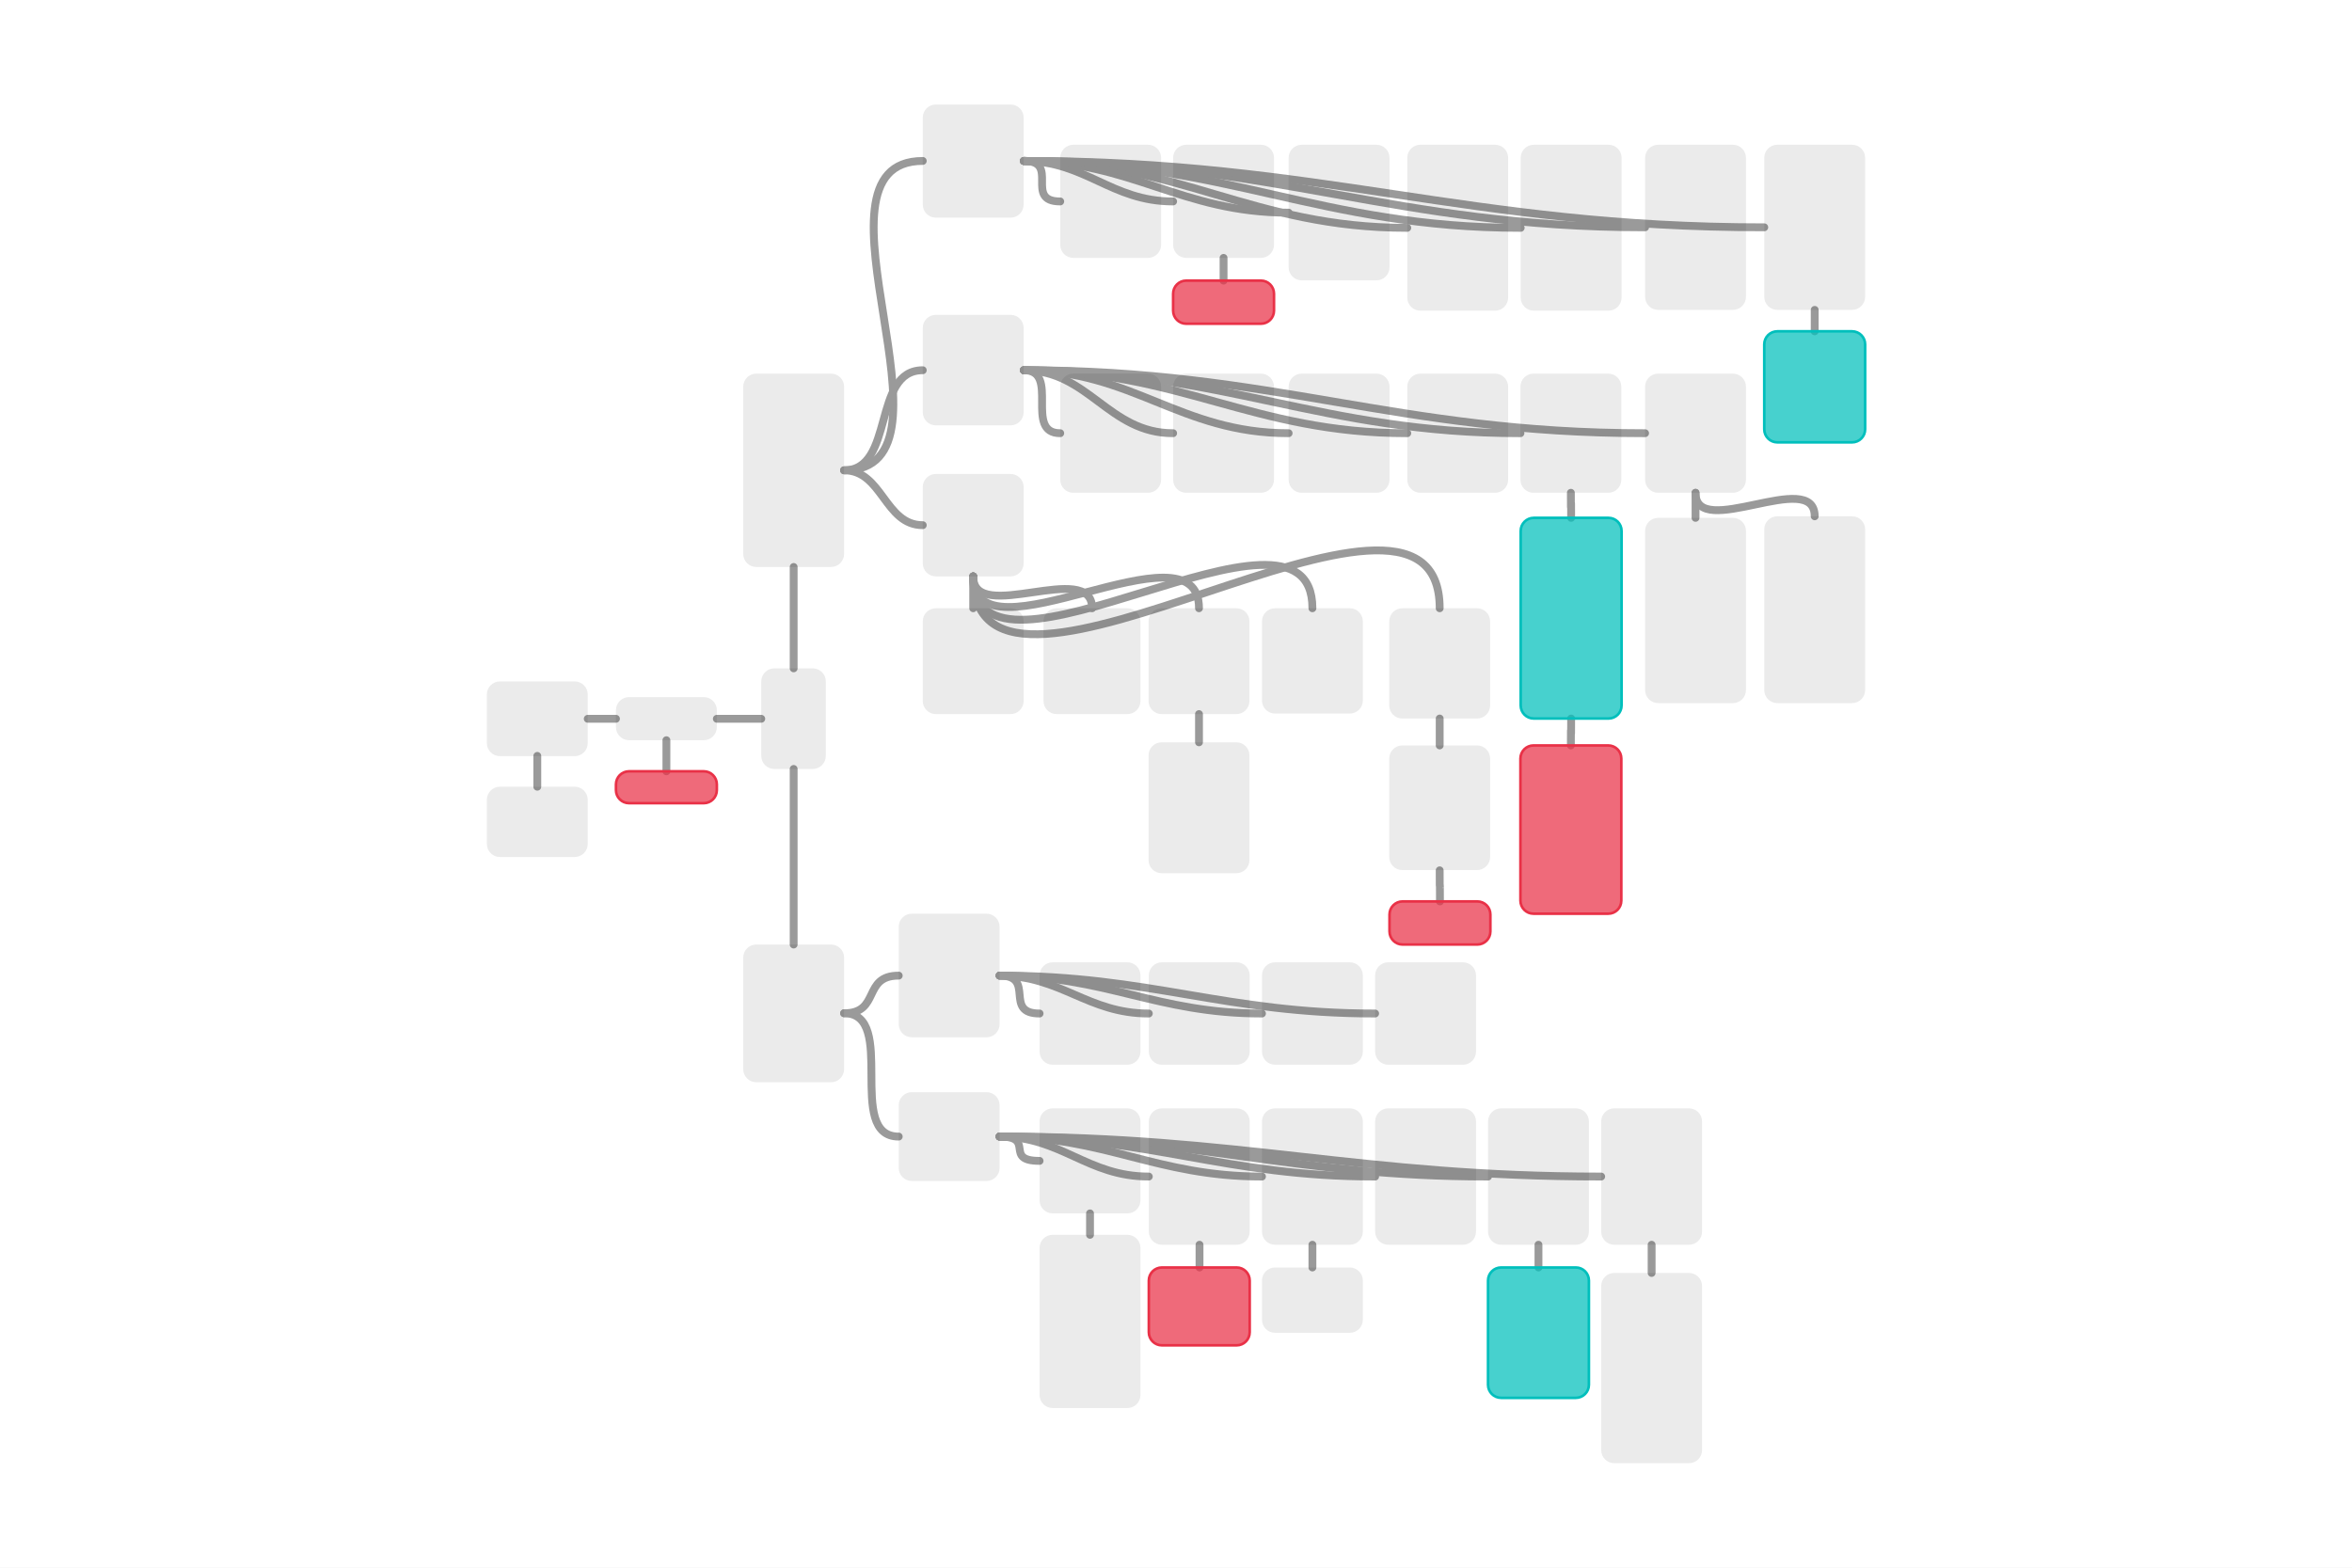
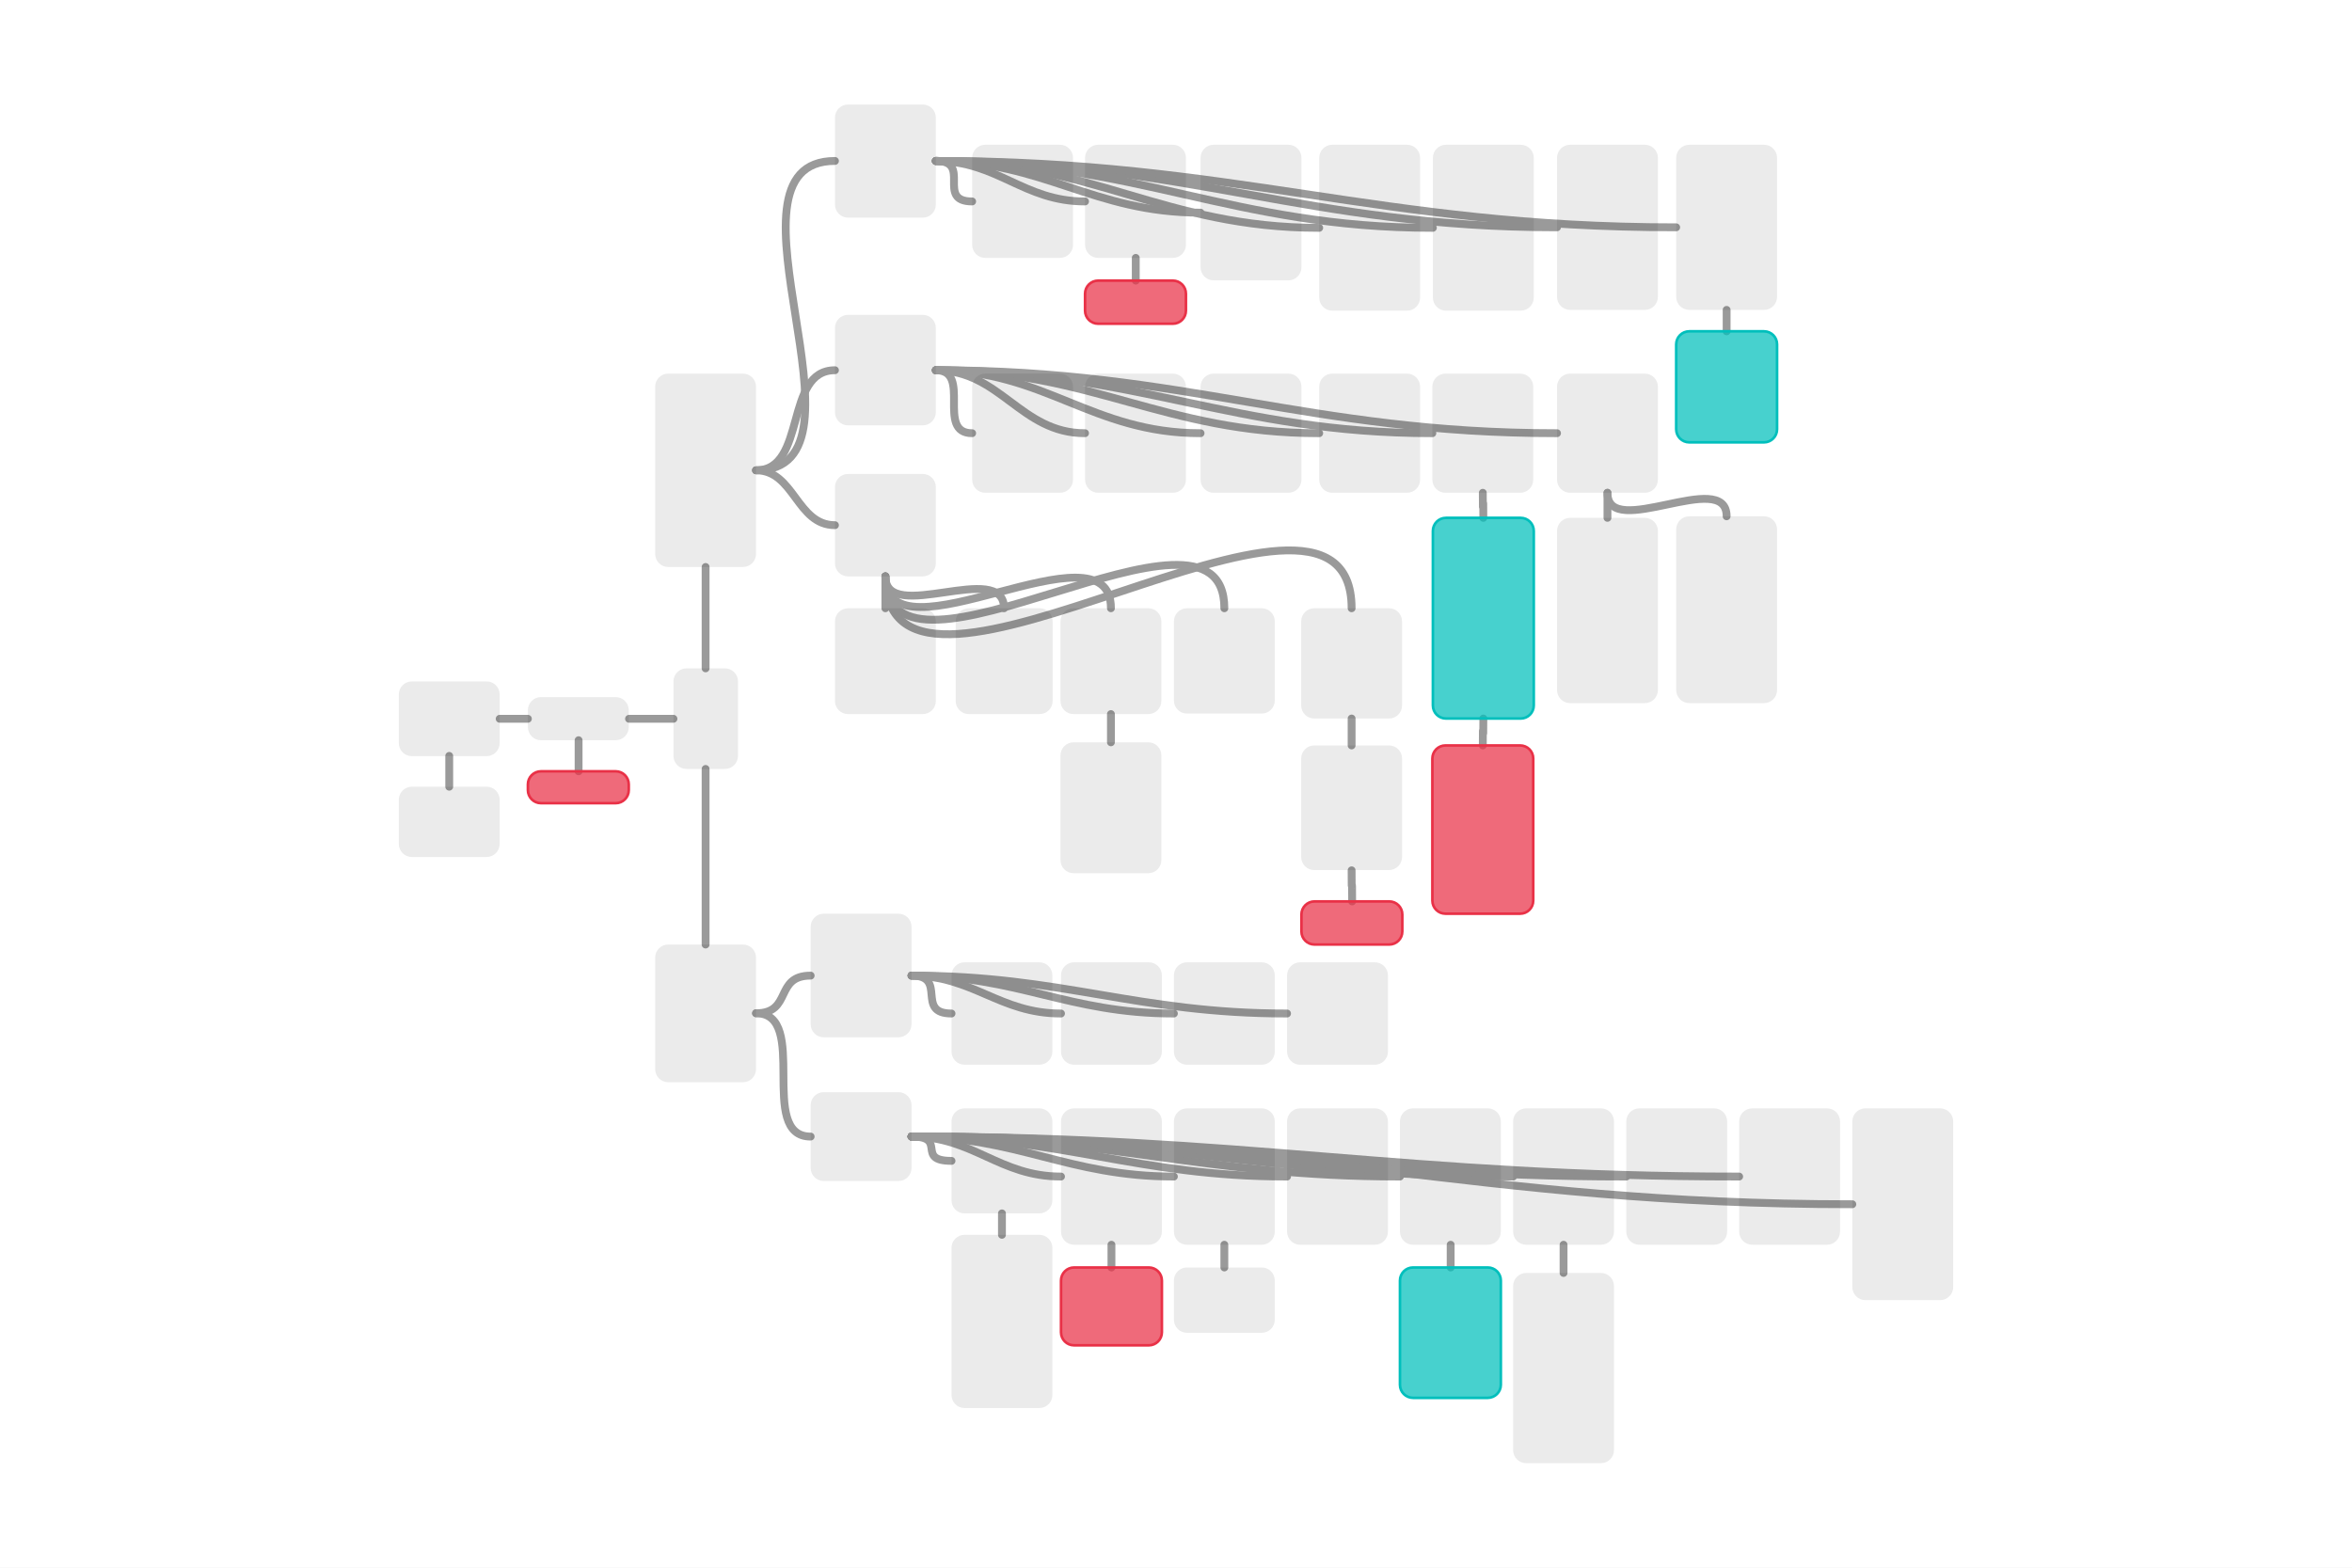
<svg xmlns="http://www.w3.org/2000/svg" viewBox="0 0 900 600" width="900" height="600">
  <rect width="900" height="600" fill="#ffffff" />
-   <path d="M291.3 275.1 C277.3 275.1 288.3 275.1 274.3 275.1" fill="none" stroke="#9a9a9a" stroke-width="3" stroke-linecap="round" />
-   <path d="M255 283.3 C255 297.3 255 281.2 255 295.2" fill="none" stroke="#9a9a9a" stroke-width="3" stroke-linecap="round" />
-   <path d="M235.7 275.1 C221.7 275.1 238.9 275.1 224.9 275.1" fill="none" stroke="#9a9a9a" stroke-width="3" stroke-linecap="round" />
-   <path d="M303.7 255.8 C303.7 240.3 303.7 232.6 303.7 217" fill="none" stroke="#9a9a9a" stroke-width="3" stroke-linecap="round" />
-   <path d="M205.6 289.3 C205.6 303.3 205.6 287.1 205.6 301.1" fill="none" stroke="#9a9a9a" stroke-width="3" stroke-linecap="round" />
-   <path d="M303.7 294.3 C303.7 321.2 303.7 334.6 303.7 361.5" fill="none" stroke="#9a9a9a" stroke-width="3" stroke-linecap="round" />
-   <path d="M323 180 C337.7 180 338.5 201 353.1 201" fill="none" stroke="#9a9a9a" stroke-width="3" stroke-linecap="round" />
-   <path d="M372.4 220.6 C372.4 234.6 372.4 218.8 372.4 232.8" fill="none" stroke="#9a9a9a" stroke-width="3" stroke-linecap="round" />
-   <path d="M372.4 220.6 C372.4 239.4 417.9 214 417.9 232.8" fill="none" stroke="#9a9a9a" stroke-width="3" stroke-linecap="round" />
-   <path d="M372.4 220.6 C372.4 255.5 458.8 197.9 458.8 232.8" fill="none" stroke="#9a9a9a" stroke-width="3" stroke-linecap="round" />
-   <path d="M458.8 273.3 C458.8 287.3 458.8 270.1 458.8 284.1" fill="none" stroke="#9a9a9a" stroke-width="3" stroke-linecap="round" />
-   <path d="M372.4 220.6 C372.4 272.7 502.2 180.7 502.2 232.8" fill="none" stroke="#9a9a9a" stroke-width="3" stroke-linecap="round" />
-   <path d="M372.4 220.6 C372.4 292.1 550.9 161.3 550.9 232.8" fill="none" stroke="#9a9a9a" stroke-width="3" stroke-linecap="round" />
-   <path d="M550.9 275 C550.9 289 550.9 271.3 550.9 285.3" fill="none" stroke="#9a9a9a" stroke-width="3" stroke-linecap="round" />
-   <path d="M550.9 333.1 C550.9 347.1 551 331 551 345" fill="none" stroke="#9a9a9a" stroke-width="3" stroke-linecap="round" />
-   <path d="M323 180 C342.5 180 333.6 141.7 353.1 141.7" fill="none" stroke="#9a9a9a" stroke-width="3" stroke-linecap="round" />
-   <path d="M391.8 141.7 C405.8 141.7 391.7 165.8 405.7 165.8" fill="none" stroke="#9a9a9a" stroke-width="3" stroke-linecap="round" />
-   <path d="M391.8 141.7 C416.6 141.7 424.1 165.8 448.9 165.8" fill="none" stroke="#9a9a9a" stroke-width="3" stroke-linecap="round" />
-   <path d="M391.8 141.7 C433.4 141.7 451.4 165.8 493.1 165.8" fill="none" stroke="#9a9a9a" stroke-width="3" stroke-linecap="round" />
-   <path d="M391.8 141.7 C451.3 141.7 479 165.8 538.5 165.8" fill="none" stroke="#9a9a9a" stroke-width="3" stroke-linecap="round" />
-   <path d="M391.8 141.7 C468.4 141.7 505.2 165.8 581.8 165.8" fill="none" stroke="#9a9a9a" stroke-width="3" stroke-linecap="round" />
-   <path d="M601.1 188.6 C601.1 202.6 601.2 184.2 601.2 198.2" fill="none" stroke="#9a9a9a" stroke-width="3" stroke-linecap="round" />
-   <path d="M601.2 275 C601.2 289 601.1 271.3 601.1 285.3" fill="none" stroke="#9a9a9a" stroke-width="3" stroke-linecap="round" />
-   <path d="M391.8 141.7 C487.4 141.7 533.9 165.8 629.5 165.8" fill="none" stroke="#9a9a9a" stroke-width="3" stroke-linecap="round" />
-   <path d="M648.8 188.6 C648.8 202.6 648.8 184.2 648.8 198.2" fill="none" stroke="#9a9a9a" stroke-width="3" stroke-linecap="round" />
-   <path d="M648.8 188.6 C648.8 207.2 694.4 179 694.4 197.6" fill="none" stroke="#9a9a9a" stroke-width="3" stroke-linecap="round" />
-   <path d="M323 180 C371.9 180 304.3 61.6 353.1 61.6" fill="none" stroke="#9a9a9a" stroke-width="3" stroke-linecap="round" />
-   <path d="M391.8 61.6 C405.8 61.6 391.7 77.1 405.7 77.1" fill="none" stroke="#9a9a9a" stroke-width="3" stroke-linecap="round" />
-   <path d="M391.8 61.6 C415.4 61.6 425.2 77.1 448.9 77.1" fill="none" stroke="#9a9a9a" stroke-width="3" stroke-linecap="round" />
-   <path d="M468.2 98.7 C468.2 112.7 468.2 93.4 468.2 107.4" fill="none" stroke="#9a9a9a" stroke-width="3" stroke-linecap="round" />
-   <path d="M391.8 61.6 C433.1 61.6 451.8 81.4 493.1 81.4" fill="none" stroke="#9a9a9a" stroke-width="3" stroke-linecap="round" />
-   <path d="M391.8 61.6 C451.3 61.6 478.9 87.2 538.5 87.2" fill="none" stroke="#9a9a9a" stroke-width="3" stroke-linecap="round" />
-   <path d="M391.8 61.6 C468.5 61.6 505.2 87.2 581.9 87.2" fill="none" stroke="#9a9a9a" stroke-width="3" stroke-linecap="round" />
-   <path d="M391.8 61.6 C487.4 61.6 533.9 87 629.5 87" fill="none" stroke="#9a9a9a" stroke-width="3" stroke-linecap="round" />
-   <path d="M391.8 61.6 C505.5 61.6 561.3 87 675.1 87" fill="none" stroke="#9a9a9a" stroke-width="3" stroke-linecap="round" />
-   <path d="M694.4 118.6 C694.4 132.6 694.4 112.8 694.4 126.8" fill="none" stroke="#9a9a9a" stroke-width="3" stroke-linecap="round" />
-   <path d="M323 387.8 C337 387.8 329.9 373.4 343.9 373.4" fill="none" stroke="#9a9a9a" stroke-width="3" stroke-linecap="round" />
-   <path d="M382.5 373.4 C396.5 373.4 383.8 387.9 397.8 387.9" fill="none" stroke="#9a9a9a" stroke-width="3" stroke-linecap="round" />
-   <path d="M382.5 373.4 C406.1 373.4 416.1 387.9 439.6 387.9" fill="none" stroke="#9a9a9a" stroke-width="3" stroke-linecap="round" />
-   <path d="M382.5 373.4 C423.1 373.4 442.3 387.9 482.9 387.9" fill="none" stroke="#9a9a9a" stroke-width="3" stroke-linecap="round" />
-   <path d="M382.5 373.4 C440.3 373.4 468.4 387.9 526.2 387.9" fill="none" stroke="#9a9a9a" stroke-width="3" stroke-linecap="round" />
-   <path d="M323 387.8 C343.7 387.8 323.2 435 343.9 435" fill="none" stroke="#9a9a9a" stroke-width="3" stroke-linecap="round" />
-   <path d="M382.5 435 C396.5 435 383.8 444.3 397.8 444.3" fill="none" stroke="#9a9a9a" stroke-width="3" stroke-linecap="round" />
-   <path d="M417.1 464.4 C417.1 478.4 417.1 458.6 417.1 472.6" fill="none" stroke="#9a9a9a" stroke-width="3" stroke-linecap="round" />
-   <path d="M382.5 435 C406.2 435 416 450.3 439.6 450.3" fill="none" stroke="#9a9a9a" stroke-width="3" stroke-linecap="round" />
-   <path d="M382.5 435 C423.1 435 442.3 450.3 482.9 450.3" fill="none" stroke="#9a9a9a" stroke-width="3" stroke-linecap="round" />
-   <path d="M459 476.4 C459 490.4 459 471.1 459 485.1" fill="none" stroke="#9a9a9a" stroke-width="3" stroke-linecap="round" />
-   <path d="M502.2 476.4 C502.2 490.4 502.2 471.1 502.2 485.1" fill="none" stroke="#9a9a9a" stroke-width="3" stroke-linecap="round" />
-   <path d="M382.5 435 C440.3 435 468.4 450.3 526.2 450.3" fill="none" stroke="#9a9a9a" stroke-width="3" stroke-linecap="round" />
-   <path d="M382.5 435 C457.5 435 494.4 450.3 569.4 450.3" fill="none" stroke="#9a9a9a" stroke-width="3" stroke-linecap="round" />
-   <path d="M588.7 476.4 C588.7 490.4 588.7 471.1 588.7 485.1" fill="none" stroke="#9a9a9a" stroke-width="3" stroke-linecap="round" />
-   <path d="M382.5 435 C474.8 435 520.4 450.3 612.7 450.3" fill="none" stroke="#9a9a9a" stroke-width="3" stroke-linecap="round" />
-   <path d="M632 476.4 C632 490.4 632 473.2 632 487.2" fill="none" stroke="#9a9a9a" stroke-width="3" stroke-linecap="round" />
-   <rect x="284.4" y="143" width="38.6" height="74" rx="5" fill="#000000" fill-opacity="0.08" />
-   <rect x="399.3" y="232.8" width="37.1" height="40.5" rx="5" fill="#000000" fill-opacity="0.08" />
-   <rect x="439.5" y="232.8" width="38.6" height="40.5" rx="5" fill="#000000" fill-opacity="0.08" />
-   <rect x="439.5" y="284.1" width="38.6" height="50.1" rx="5" fill="#000000" fill-opacity="0.08" />
-   <rect x="482.9" y="232.8" width="38.6" height="40.3" rx="5" fill="#000000" fill-opacity="0.08" />
-   <rect x="531.6" y="285.3" width="38.6" height="47.7" rx="5" fill="#000000" fill-opacity="0.08" />
-   <rect x="531.7" y="345" width="38.6" height="16.5" rx="5" fill="#e93147" fill-opacity="0.72" stroke="#e93147" stroke-width="1" />
-   <rect x="531.6" y="232.8" width="38.6" height="42.2" rx="5" fill="#000000" fill-opacity="0.08" />
-   <rect x="353.1" y="232.8" width="38.6" height="40.5" rx="5" fill="#000000" fill-opacity="0.08" />
-   <rect x="405.7" y="143" width="38.6" height="45.6" rx="5" fill="#000000" fill-opacity="0.08" />
-   <rect x="448.9" y="143" width="38.6" height="45.6" rx="5" fill="#000000" fill-opacity="0.08" />
-   <rect x="538.5" y="143" width="38.6" height="45.6" rx="5" fill="#000000" fill-opacity="0.08" />
-   <rect x="581.8" y="143" width="38.6" height="45.6" rx="5" fill="#000000" fill-opacity="0.08" />
-   <rect x="581.9" y="198.2" width="38.6" height="76.8" rx="5" fill="#00bfbc" fill-opacity="0.72" stroke="#00bfbc" stroke-width="1" />
-   <rect x="629.5" y="198.2" width="38.6" height="70.9" rx="5" fill="#000000" fill-opacity="0.08" />
-   <rect x="675.1" y="197.6" width="38.6" height="71.5" rx="5" fill="#000000" fill-opacity="0.08" />
-   <rect x="629.5" y="143" width="38.6" height="45.6" rx="5" fill="#000000" fill-opacity="0.08" />
-   <rect x="493.1" y="143" width="38.6" height="45.6" rx="5" fill="#000000" fill-opacity="0.08" />
-   <rect x="353.1" y="181.4" width="38.6" height="39.2" rx="5" fill="#000000" fill-opacity="0.08" />
-   <rect x="353.1" y="120.5" width="38.6" height="42.3" rx="5" fill="#000000" fill-opacity="0.08" />
-   <rect x="405.7" y="55.4" width="38.6" height="43.3" rx="5" fill="#000000" fill-opacity="0.08" />
-   <rect x="448.9" y="55.4" width="38.6" height="43.3" rx="5" fill="#000000" fill-opacity="0.08" />
-   <rect x="493.1" y="55.4" width="38.6" height="51.9" rx="5" fill="#000000" fill-opacity="0.08" />
-   <rect x="538.5" y="55.4" width="38.6" height="63.5" rx="5" fill="#000000" fill-opacity="0.08" />
-   <rect x="353.1" y="40" width="38.6" height="43.3" rx="5" fill="#000000" fill-opacity="0.08" />
-   <rect x="448.9" y="107.4" width="38.6" height="16.5" rx="5" fill="#e93147" fill-opacity="0.72" stroke="#e93147" stroke-width="1" />
-   <rect x="581.9" y="55.4" width="38.6" height="63.5" rx="5" fill="#000000" fill-opacity="0.08" />
-   <rect x="675.1" y="126.8" width="38.6" height="42.5" rx="5" fill="#00bfbc" fill-opacity="0.72" stroke="#00bfbc" stroke-width="1" />
-   <rect x="675.1" y="55.4" width="38.6" height="63.2" rx="5" fill="#000000" fill-opacity="0.08" />
-   <rect x="629.5" y="55.4" width="38.6" height="63.2" rx="5" fill="#000000" fill-opacity="0.08" />
-   <rect x="581.8" y="285.3" width="38.6" height="64.4" rx="5" fill="#e93147" fill-opacity="0.72" stroke="#e93147" stroke-width="1" />
-   <rect x="291.3" y="255.8" width="24.7" height="38.5" rx="5" fill="#000000" fill-opacity="0.08" />
-   <rect x="186.3" y="260.8" width="38.6" height="28.6" rx="5" fill="#000000" fill-opacity="0.08" />
-   <rect x="186.3" y="301.1" width="38.6" height="26.9" rx="5" fill="#000000" fill-opacity="0.08" />
-   <rect x="235.7" y="295.2" width="38.6" height="12.2" rx="5" fill="#e93147" fill-opacity="0.72" stroke="#e93147" stroke-width="1" />
-   <rect x="235.7" y="266.8" width="38.6" height="16.5" rx="5" fill="#000000" fill-opacity="0.08" />
-   <rect x="284.4" y="361.5" width="38.6" height="52.7" rx="5" fill="#000000" fill-opacity="0.08" />
-   <rect x="397.8" y="368.3" width="38.6" height="39.2" rx="5" fill="#000000" fill-opacity="0.08" />
-   <rect x="482.9" y="368.3" width="38.6" height="39.2" rx="5" fill="#000000" fill-opacity="0.08" />
-   <rect x="526.2" y="368.3" width="38.6" height="39.2" rx="5" fill="#000000" fill-opacity="0.08" />
-   <rect x="343.9" y="349.7" width="38.6" height="47.3" rx="5" fill="#000000" fill-opacity="0.08" />
-   <rect x="343.9" y="418" width="38.6" height="34" rx="5" fill="#000000" fill-opacity="0.08" />
-   <rect x="397.8" y="424.2" width="38.6" height="40.2" rx="5" fill="#000000" fill-opacity="0.08" />
-   <rect x="397.8" y="472.6" width="38.6" height="66.3" rx="5" fill="#000000" fill-opacity="0.08" />
-   <rect x="482.9" y="424.2" width="38.6" height="52.2" rx="5" fill="#000000" fill-opacity="0.08" />
-   <rect x="482.9" y="485.1" width="38.6" height="25" rx="5" fill="#000000" fill-opacity="0.08" />
-   <rect x="526.2" y="424.2" width="38.6" height="52.2" rx="5" fill="#000000" fill-opacity="0.08" />
-   <rect x="439.6" y="424.2" width="38.6" height="52.2" rx="5" fill="#000000" fill-opacity="0.08" />
-   <rect x="439.6" y="485.1" width="38.6" height="29.8" rx="5" fill="#e93147" fill-opacity="0.72" stroke="#e93147" stroke-width="1" />
-   <rect x="439.6" y="368.3" width="38.6" height="39.2" rx="5" fill="#000000" fill-opacity="0.08" />
-   <rect x="569.4" y="424.2" width="38.6" height="52.2" rx="5" fill="#000000" fill-opacity="0.08" />
-   <rect x="569.4" y="485.1" width="38.6" height="49.9" rx="5" fill="#00bfbc" fill-opacity="0.72" stroke="#00bfbc" stroke-width="1" />
-   <rect x="612.7" y="424.2" width="38.6" height="52.2" rx="5" fill="#000000" fill-opacity="0.08" />
-   <rect x="612.7" y="487.2" width="38.6" height="72.8" rx="5" fill="#000000" fill-opacity="0.08" />
+   <path d="M257.7 275.1 C243.7 275.1 254.7 275.1 240.7 275.1" fill="none" stroke="#9a9a9a" stroke-width="3" stroke-linecap="round" />
+   <path d="M221.4 283.3 C221.4 297.3 221.4 281.2 221.4 295.2" fill="none" stroke="#9a9a9a" stroke-width="3" stroke-linecap="round" />
+   <path d="M202 275.1 C188 275.1 205.2 275.1 191.2 275.1" fill="none" stroke="#9a9a9a" stroke-width="3" stroke-linecap="round" />
+   <path d="M270 255.8 C270 240.3 270 232.6 270 217" fill="none" stroke="#9a9a9a" stroke-width="3" stroke-linecap="round" />
+   <path d="M171.9 289.3 C171.9 303.3 171.9 287.1 171.9 301.1" fill="none" stroke="#9a9a9a" stroke-width="3" stroke-linecap="round" />
+   <path d="M270 294.3 C270 321.2 270 334.6 270 361.5" fill="none" stroke="#9a9a9a" stroke-width="3" stroke-linecap="round" />
+   <path d="M289.3 180 C304 180 304.8 201 319.5 201" fill="none" stroke="#9a9a9a" stroke-width="3" stroke-linecap="round" />
+   <path d="M338.8 220.6 C338.8 234.6 338.8 218.8 338.8 232.8" fill="none" stroke="#9a9a9a" stroke-width="3" stroke-linecap="round" />
+   <path d="M338.8 220.6 C338.8 239.4 384.2 214 384.2 232.8" fill="none" stroke="#9a9a9a" stroke-width="3" stroke-linecap="round" />
+   <path d="M338.8 220.6 C338.8 255.5 425.1 197.9 425.1 232.8" fill="none" stroke="#9a9a9a" stroke-width="3" stroke-linecap="round" />
+   <path d="M425.1 273.3 C425.1 287.3 425.1 270.1 425.1 284.1" fill="none" stroke="#9a9a9a" stroke-width="3" stroke-linecap="round" />
+   <path d="M338.8 220.6 C338.8 272.7 468.5 180.7 468.5 232.8" fill="none" stroke="#9a9a9a" stroke-width="3" stroke-linecap="round" />
+   <path d="M338.8 220.6 C338.8 292.1 517.2 161.3 517.2 232.8" fill="none" stroke="#9a9a9a" stroke-width="3" stroke-linecap="round" />
+   <path d="M517.2 275 C517.2 289 517.2 271.3 517.2 285.3" fill="none" stroke="#9a9a9a" stroke-width="3" stroke-linecap="round" />
+   <path d="M517.2 333.1 C517.2 347.1 517.4 331 517.4 345" fill="none" stroke="#9a9a9a" stroke-width="3" stroke-linecap="round" />
+   <path d="M289.3 180 C308.9 180 299.9 141.7 319.5 141.7" fill="none" stroke="#9a9a9a" stroke-width="3" stroke-linecap="round" />
+   <path d="M358.1 141.7 C372.1 141.7 358 165.8 372 165.8" fill="none" stroke="#9a9a9a" stroke-width="3" stroke-linecap="round" />
+   <path d="M358.1 141.7 C382.9 141.7 390.4 165.8 415.2 165.8" fill="none" stroke="#9a9a9a" stroke-width="3" stroke-linecap="round" />
+   <path d="M358.1 141.7 C399.8 141.7 417.7 165.8 459.4 165.8" fill="none" stroke="#9a9a9a" stroke-width="3" stroke-linecap="round" />
+   <path d="M358.1 141.7 C417.6 141.7 445.3 165.8 504.8 165.8" fill="none" stroke="#9a9a9a" stroke-width="3" stroke-linecap="round" />
+   <path d="M358.1 141.7 C434.7 141.7 471.5 165.8 548.1 165.8" fill="none" stroke="#9a9a9a" stroke-width="3" stroke-linecap="round" />
+   <path d="M567.4 188.6 C567.4 202.6 567.6 184.2 567.6 198.2" fill="none" stroke="#9a9a9a" stroke-width="3" stroke-linecap="round" />
+   <path d="M567.6 275 C567.6 289 567.4 271.3 567.4 285.3" fill="none" stroke="#9a9a9a" stroke-width="3" stroke-linecap="round" />
+   <path d="M358.1 141.7 C453.7 141.7 500.2 165.8 595.8 165.8" fill="none" stroke="#9a9a9a" stroke-width="3" stroke-linecap="round" />
+   <path d="M615.1 188.6 C615.1 202.6 615.1 184.2 615.1 198.2" fill="none" stroke="#9a9a9a" stroke-width="3" stroke-linecap="round" />
+   <path d="M615.1 188.6 C615.1 207.2 660.7 179 660.7 197.6" fill="none" stroke="#9a9a9a" stroke-width="3" stroke-linecap="round" />
+   <path d="M289.3 180 C338.2 180 270.6 61.6 319.5 61.6" fill="none" stroke="#9a9a9a" stroke-width="3" stroke-linecap="round" />
+   <path d="M358.1 61.6 C372.1 61.6 358 77.1 372 77.1" fill="none" stroke="#9a9a9a" stroke-width="3" stroke-linecap="round" />
+   <path d="M358.1 61.6 C381.8 61.6 391.6 77.1 415.2 77.1" fill="none" stroke="#9a9a9a" stroke-width="3" stroke-linecap="round" />
+   <path d="M434.6 98.7 C434.6 112.7 434.6 93.4 434.6 107.4" fill="none" stroke="#9a9a9a" stroke-width="3" stroke-linecap="round" />
+   <path d="M358.1 61.6 C399.4 61.6 418.1 81.4 459.4 81.4" fill="none" stroke="#9a9a9a" stroke-width="3" stroke-linecap="round" />
+   <path d="M358.1 61.6 C417.7 61.6 445.3 87.2 504.8 87.2" fill="none" stroke="#9a9a9a" stroke-width="3" stroke-linecap="round" />
+   <path d="M358.1 61.6 C434.8 61.6 471.5 87.2 548.3 87.2" fill="none" stroke="#9a9a9a" stroke-width="3" stroke-linecap="round" />
+   <path d="M358.1 61.6 C453.7 61.6 500.2 87 595.8 87" fill="none" stroke="#9a9a9a" stroke-width="3" stroke-linecap="round" />
+   <path d="M358.1 61.6 C471.9 61.6 527.6 87 641.4 87" fill="none" stroke="#9a9a9a" stroke-width="3" stroke-linecap="round" />
+   <path d="M660.7 118.6 C660.7 132.6 660.7 112.8 660.7 126.8" fill="none" stroke="#9a9a9a" stroke-width="3" stroke-linecap="round" />
+   <path d="M289.3 387.8 C303.3 387.8 296.2 373.4 310.2 373.4" fill="none" stroke="#9a9a9a" stroke-width="3" stroke-linecap="round" />
+   <path d="M348.8 373.4 C362.8 373.4 350.1 387.9 364.1 387.9" fill="none" stroke="#9a9a9a" stroke-width="3" stroke-linecap="round" />
+   <path d="M348.8 373.4 C372.4 373.4 382.4 387.9 406 387.9" fill="none" stroke="#9a9a9a" stroke-width="3" stroke-linecap="round" />
+   <path d="M348.8 373.4 C389.4 373.4 408.6 387.9 449.2 387.9" fill="none" stroke="#9a9a9a" stroke-width="3" stroke-linecap="round" />
+   <path d="M348.8 373.4 C406.6 373.4 434.7 387.9 492.5 387.9" fill="none" stroke="#9a9a9a" stroke-width="3" stroke-linecap="round" />
+   <path d="M289.3 387.8 C310 387.8 289.6 435 310.2 435" fill="none" stroke="#9a9a9a" stroke-width="3" stroke-linecap="round" />
+   <path d="M348.8 435 C362.8 435 350.1 444.3 364.1 444.3" fill="none" stroke="#9a9a9a" stroke-width="3" stroke-linecap="round" />
+   <path d="M383.4 464.4 C383.4 478.4 383.4 458.6 383.4 472.6" fill="none" stroke="#9a9a9a" stroke-width="3" stroke-linecap="round" />
+   <path d="M348.8 435 C372.5 435 382.3 450.3 406 450.3" fill="none" stroke="#9a9a9a" stroke-width="3" stroke-linecap="round" />
+   <path d="M348.8 435 C389.4 435 408.6 450.3 449.2 450.3" fill="none" stroke="#9a9a9a" stroke-width="3" stroke-linecap="round" />
+   <path d="M425.3 476.4 C425.3 490.4 425.3 471.1 425.3 485.1" fill="none" stroke="#9a9a9a" stroke-width="3" stroke-linecap="round" />
+   <path d="M468.5 476.4 C468.5 490.4 468.5 471.1 468.5 485.1" fill="none" stroke="#9a9a9a" stroke-width="3" stroke-linecap="round" />
+   <path d="M348.8 435 C406.6 435 434.7 450.3 492.5 450.3" fill="none" stroke="#9a9a9a" stroke-width="3" stroke-linecap="round" />
+   <path d="M348.8 435 C423.8 435 460.7 450.3 535.7 450.3" fill="none" stroke="#9a9a9a" stroke-width="3" stroke-linecap="round" />
+   <path d="M555.1 476.4 C555.1 490.4 555.1 471.1 555.1 485.1" fill="none" stroke="#9a9a9a" stroke-width="3" stroke-linecap="round" />
+   <path d="M348.8 435 C441.1 435 486.7 450.3 579 450.3" fill="none" stroke="#9a9a9a" stroke-width="3" stroke-linecap="round" />
+   <path d="M598.3 476.4 C598.3 490.4 598.3 473.2 598.3 487.2" fill="none" stroke="#9a9a9a" stroke-width="3" stroke-linecap="round" />
+   <path d="M348.8 435 C458.4 435 512.7 450.3 622.3 450.3" fill="none" stroke="#9a9a9a" stroke-width="3" stroke-linecap="round" />
+   <path d="M348.8 435 C475.6 435 538.7 450.3 665.5 450.3" fill="none" stroke="#9a9a9a" stroke-width="3" stroke-linecap="round" />
+   <path d="M348.8 435 C493.2 435 564.4 460.9 708.8 460.9" fill="none" stroke="#9a9a9a" stroke-width="3" stroke-linecap="round" />
+   <rect x="250.7" y="143" width="38.6" height="74" rx="5" fill="#000000" fill-opacity="0.08" />
+   <rect x="365.7" y="232.8" width="37.1" height="40.5" rx="5" fill="#000000" fill-opacity="0.08" />
+   <rect x="405.8" y="232.8" width="38.6" height="40.5" rx="5" fill="#000000" fill-opacity="0.08" />
+   <rect x="405.8" y="284.1" width="38.6" height="50.1" rx="5" fill="#000000" fill-opacity="0.08" />
+   <rect x="449.2" y="232.8" width="38.6" height="40.3" rx="5" fill="#000000" fill-opacity="0.08" />
+   <rect x="497.9" y="285.3" width="38.6" height="47.7" rx="5" fill="#000000" fill-opacity="0.08" />
+   <rect x="498" y="345" width="38.6" height="16.5" rx="5" fill="#e93147" fill-opacity="0.72" stroke="#e93147" stroke-width="1" />
+   <rect x="497.9" y="232.8" width="38.6" height="42.2" rx="5" fill="#000000" fill-opacity="0.08" />
+   <rect x="319.5" y="232.8" width="38.6" height="40.5" rx="5" fill="#000000" fill-opacity="0.08" />
+   <rect x="372" y="143" width="38.6" height="45.6" rx="5" fill="#000000" fill-opacity="0.08" />
+   <rect x="415.2" y="143" width="38.6" height="45.6" rx="5" fill="#000000" fill-opacity="0.08" />
+   <rect x="504.8" y="143" width="38.6" height="45.6" rx="5" fill="#000000" fill-opacity="0.08" />
+   <rect x="548.1" y="143" width="38.6" height="45.6" rx="5" fill="#000000" fill-opacity="0.08" />
+   <rect x="548.3" y="198.2" width="38.6" height="76.8" rx="5" fill="#00bfbc" fill-opacity="0.72" stroke="#00bfbc" stroke-width="1" />
+   <rect x="595.8" y="198.2" width="38.6" height="70.9" rx="5" fill="#000000" fill-opacity="0.08" />
+   <rect x="641.4" y="197.6" width="38.6" height="71.5" rx="5" fill="#000000" fill-opacity="0.08" />
+   <rect x="595.8" y="143" width="38.6" height="45.6" rx="5" fill="#000000" fill-opacity="0.08" />
+   <rect x="459.4" y="143" width="38.6" height="45.6" rx="5" fill="#000000" fill-opacity="0.08" />
+   <rect x="319.5" y="181.4" width="38.6" height="39.2" rx="5" fill="#000000" fill-opacity="0.08" />
+   <rect x="319.5" y="120.5" width="38.6" height="42.3" rx="5" fill="#000000" fill-opacity="0.08" />
+   <rect x="372" y="55.4" width="38.6" height="43.3" rx="5" fill="#000000" fill-opacity="0.08" />
+   <rect x="415.2" y="55.4" width="38.6" height="43.3" rx="5" fill="#000000" fill-opacity="0.08" />
+   <rect x="459.4" y="55.4" width="38.6" height="51.9" rx="5" fill="#000000" fill-opacity="0.08" />
+   <rect x="504.8" y="55.4" width="38.6" height="63.5" rx="5" fill="#000000" fill-opacity="0.08" />
+   <rect x="319.5" y="40" width="38.6" height="43.3" rx="5" fill="#000000" fill-opacity="0.08" />
+   <rect x="415.2" y="107.4" width="38.6" height="16.5" rx="5" fill="#e93147" fill-opacity="0.72" stroke="#e93147" stroke-width="1" />
+   <rect x="548.3" y="55.4" width="38.6" height="63.5" rx="5" fill="#000000" fill-opacity="0.08" />
+   <rect x="641.4" y="126.8" width="38.6" height="42.5" rx="5" fill="#00bfbc" fill-opacity="0.72" stroke="#00bfbc" stroke-width="1" />
+   <rect x="641.4" y="55.4" width="38.6" height="63.2" rx="5" fill="#000000" fill-opacity="0.08" />
+   <rect x="595.8" y="55.4" width="38.6" height="63.2" rx="5" fill="#000000" fill-opacity="0.08" />
+   <rect x="548.1" y="285.3" width="38.6" height="64.4" rx="5" fill="#e93147" fill-opacity="0.72" stroke="#e93147" stroke-width="1" />
+   <rect x="257.7" y="255.8" width="24.7" height="38.5" rx="5" fill="#000000" fill-opacity="0.08" />
+   <rect x="152.6" y="260.8" width="38.6" height="28.6" rx="5" fill="#000000" fill-opacity="0.08" />
+   <rect x="152.6" y="301.1" width="38.6" height="26.9" rx="5" fill="#000000" fill-opacity="0.08" />
+   <rect x="202" y="295.2" width="38.6" height="12.2" rx="5" fill="#e93147" fill-opacity="0.72" stroke="#e93147" stroke-width="1" />
+   <rect x="202" y="266.8" width="38.6" height="16.5" rx="5" fill="#000000" fill-opacity="0.08" />
+   <rect x="250.7" y="361.5" width="38.6" height="52.7" rx="5" fill="#000000" fill-opacity="0.08" />
+   <rect x="364.1" y="368.3" width="38.6" height="39.2" rx="5" fill="#000000" fill-opacity="0.08" />
+   <rect x="449.2" y="368.3" width="38.6" height="39.2" rx="5" fill="#000000" fill-opacity="0.08" />
+   <rect x="492.5" y="368.3" width="38.6" height="39.2" rx="5" fill="#000000" fill-opacity="0.08" />
+   <rect x="310.2" y="349.7" width="38.6" height="47.3" rx="5" fill="#000000" fill-opacity="0.08" />
+   <rect x="310.2" y="418" width="38.6" height="34" rx="5" fill="#000000" fill-opacity="0.08" />
+   <rect x="364.1" y="424.2" width="38.6" height="40.2" rx="5" fill="#000000" fill-opacity="0.08" />
+   <rect x="364.1" y="472.6" width="38.6" height="66.3" rx="5" fill="#000000" fill-opacity="0.08" />
+   <rect x="449.2" y="424.2" width="38.6" height="52.2" rx="5" fill="#000000" fill-opacity="0.08" />
+   <rect x="449.2" y="485.1" width="38.6" height="25" rx="5" fill="#000000" fill-opacity="0.08" />
+   <rect x="492.5" y="424.2" width="38.6" height="52.2" rx="5" fill="#000000" fill-opacity="0.08" />
+   <rect x="406" y="424.2" width="38.6" height="52.2" rx="5" fill="#000000" fill-opacity="0.08" />
+   <rect x="406" y="485.1" width="38.6" height="29.8" rx="5" fill="#e93147" fill-opacity="0.72" stroke="#e93147" stroke-width="1" />
+   <rect x="406" y="368.3" width="38.6" height="39.2" rx="5" fill="#000000" fill-opacity="0.08" />
+   <rect x="535.7" y="424.2" width="38.6" height="52.2" rx="5" fill="#000000" fill-opacity="0.08" />
+   <rect x="535.7" y="485.1" width="38.6" height="49.9" rx="5" fill="#00bfbc" fill-opacity="0.72" stroke="#00bfbc" stroke-width="1" />
+   <rect x="579" y="424.2" width="38.6" height="52.2" rx="5" fill="#000000" fill-opacity="0.08" />
+   <rect x="579" y="487.2" width="38.6" height="72.8" rx="5" fill="#000000" fill-opacity="0.08" />
+   <rect x="622.3" y="424.2" width="38.6" height="52.2" rx="5" fill="#000000" fill-opacity="0.08" />
+   <rect x="665.5" y="424.2" width="38.6" height="52.2" rx="5" fill="#000000" fill-opacity="0.08" />
+   <rect x="708.8" y="424.2" width="38.6" height="73.4" rx="5" fill="#000000" fill-opacity="0.08" />
</svg>
